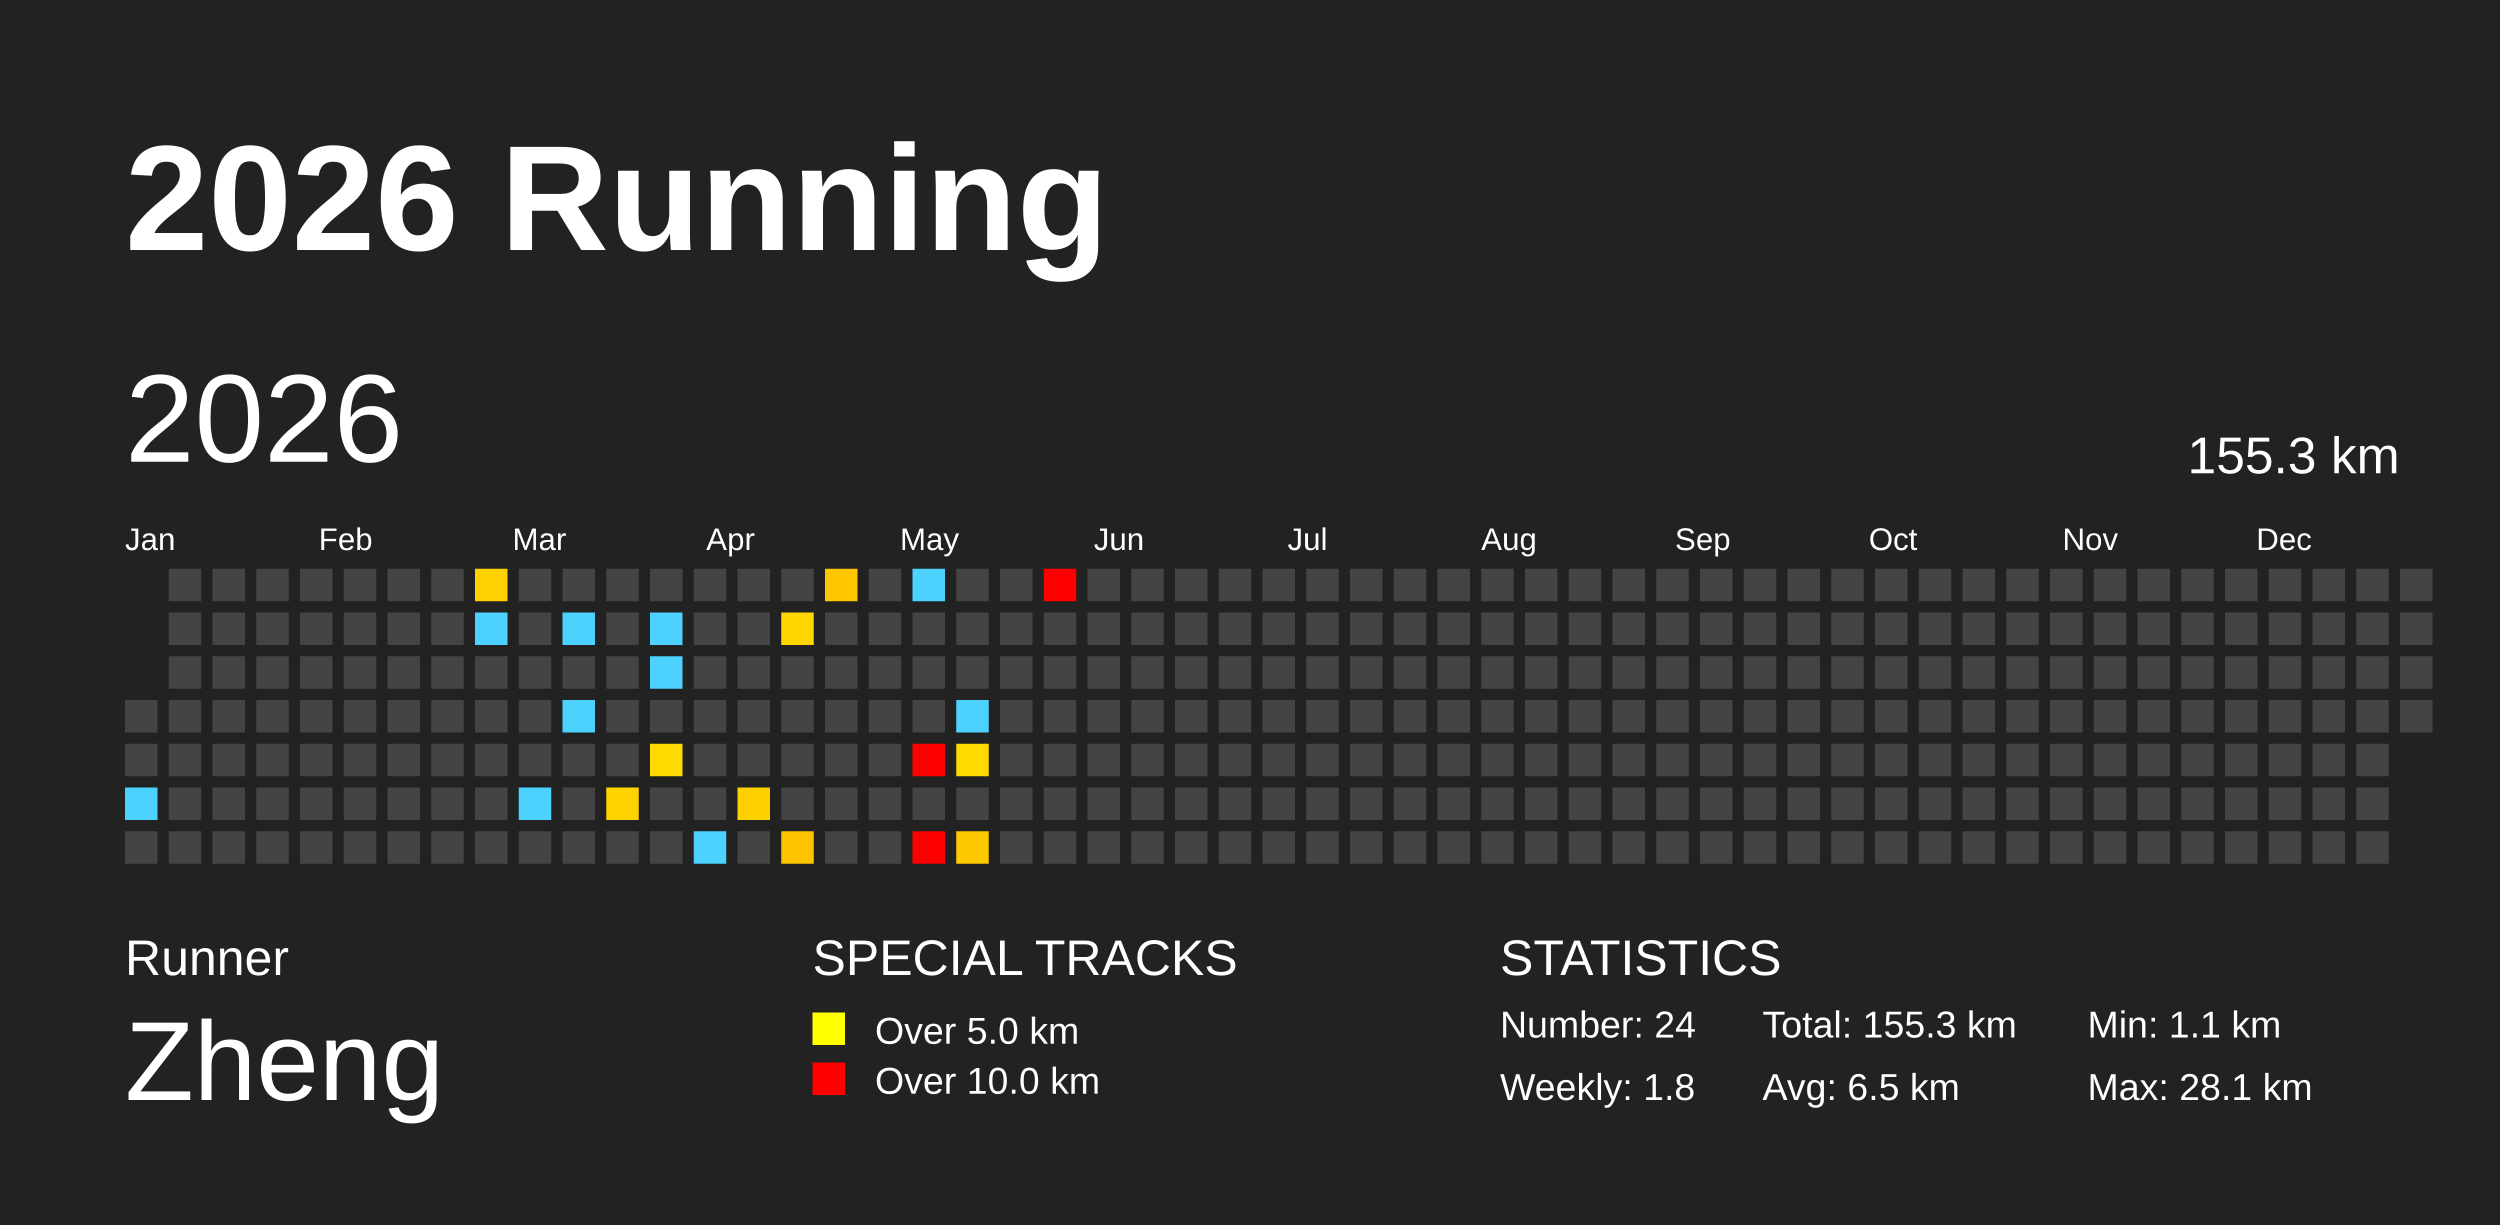
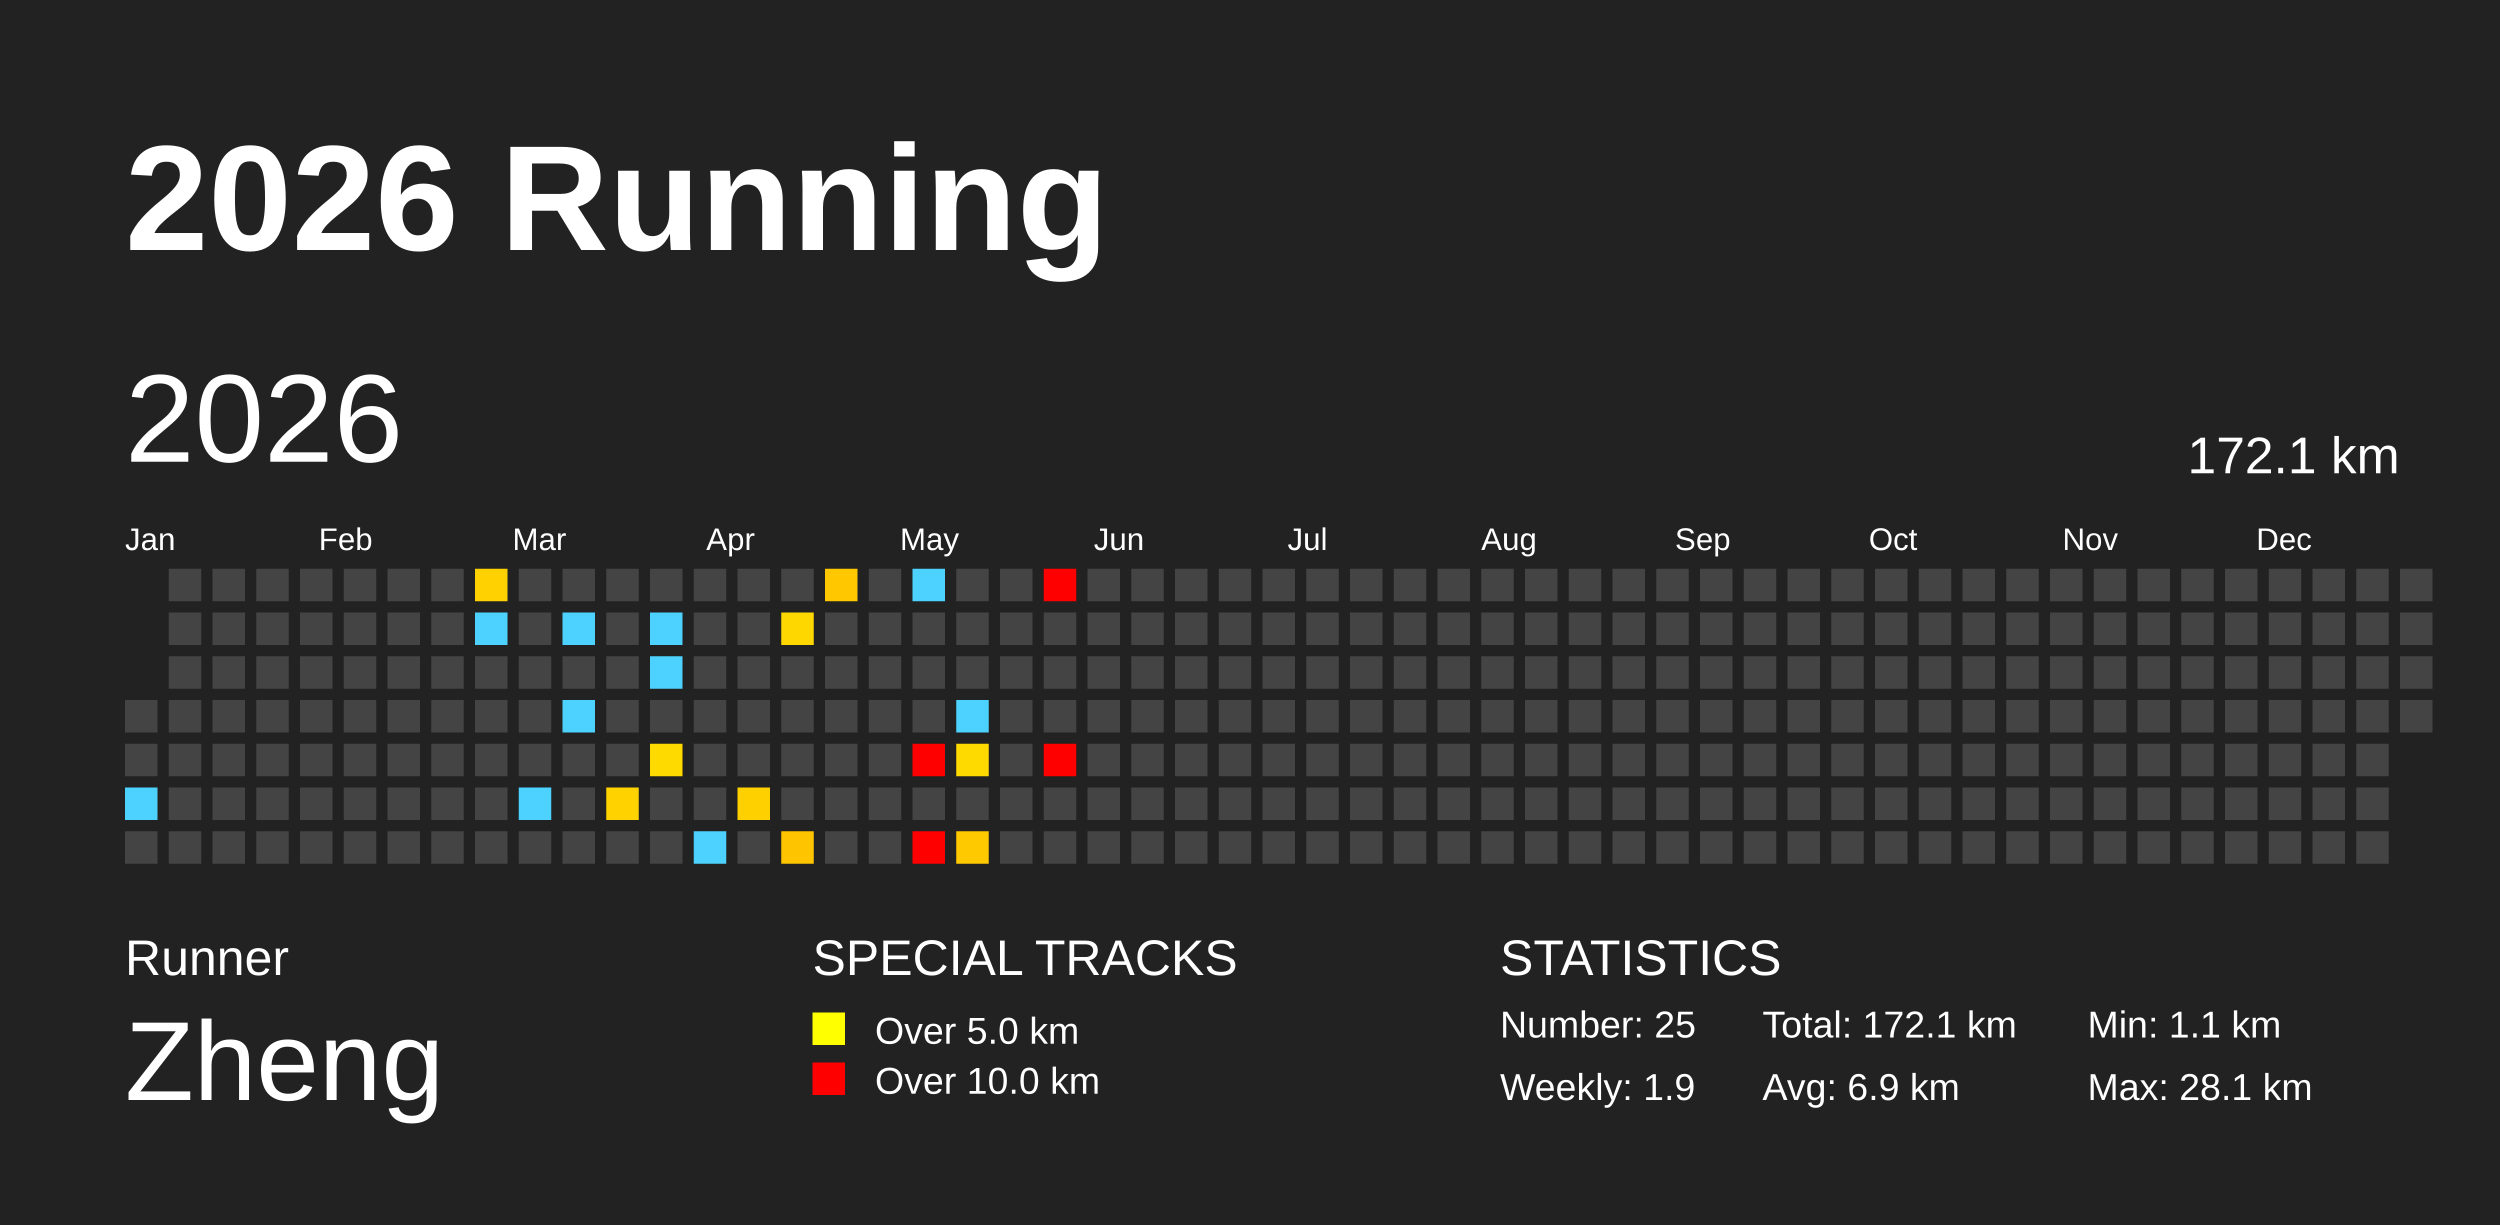
<svg xmlns="http://www.w3.org/2000/svg" baseProfile="full" height="98mm" version="1.1" viewBox="0,0,200,98" width="200mm">
  <defs />
  <rect fill="#222222" height="98" width="200" x="0" y="0" />
  <text fill="#FFFFFF" style="font-size:12px; font-family:Arial; font-weight:bold;" x="10" y="20">2026 Running</text>
  <text fill="#FFFFFF" style="font-size:4px; font-family:Arial" x="10" y="78">Runner</text>
  <text fill="#FFFFFF" style="font-size:9px; font-family:Arial" x="10" y="88">Zheng</text>
  <text fill="#FFFFFF" style="font-size:4px; font-family:Arial" x="65" y="78">SPECIAL TRACKS</text>
  <rect fill="yellow" height="2.6" width="2.6" x="65" y="81" />
  <text fill="#FFFFFF" style="font-size:3px; font-family:Arial" x="70" y="83.5">Over 5.0 km</text>
  <rect fill="red" height="2.6" width="2.6" x="65" y="85" />
  <text fill="#FFFFFF" style="font-size:3px; font-family:Arial" x="70" y="87.5">Over 10.0 km</text>
  <text fill="#FFFFFF" style="font-size:4px; font-family:Arial" x="120" y="78">STATISTICS</text>
-   <text fill="#FFFFFF" style="font-size:3px; font-family:Arial" x="120" y="83">Number: 24</text>
-   <text fill="#FFFFFF" style="font-size:3px; font-family:Arial" x="120" y="88">Weekly: 1.8</text>
-   <text fill="#FFFFFF" style="font-size:3px; font-family:Arial" x="141" y="83">Total: 155.3 km</text>
-   <text fill="#FFFFFF" style="font-size:3px; font-family:Arial" x="141" y="88">Avg: 6.5 km</text>
+   <text fill="#FFFFFF" style="font-size:3px; font-family:Arial" x="120" y="83">Number: 25</text>
+   <text fill="#FFFFFF" style="font-size:3px; font-family:Arial" x="120" y="88">Weekly: 1.9</text>
+   <text fill="#FFFFFF" style="font-size:3px; font-family:Arial" x="141" y="83">Total: 172.1 km</text>
+   <text fill="#FFFFFF" style="font-size:3px; font-family:Arial" x="141" y="88">Avg: 6.9 km</text>
  <text fill="#FFFFFF" style="font-size:3px; font-family:Arial" x="167" y="83">Min: 1.1 km</text>
  <text fill="#FFFFFF" style="font-size:3px; font-family:Arial" x="167" y="88">Max: 28.1 km</text>
  <text dominant-baseline="hanging" fill="#FFFFFF" style="font-size:10.0px; font-family:Arial;" x="10" y="30">2026</text>
-   <text dominant-baseline="hanging" fill="#FFFFFF" style="font-size:4.125px; font-family:Arial;" x="175" y="35">155.3 km</text>
+   <text dominant-baseline="hanging" fill="#FFFFFF" style="font-size:4.125px; font-family:Arial;" x="175" y="35">172.1 km</text>
  <text fill="#FFFFFF" style="font-size:2.5px; font-family:Arial" x="10.0" y="44">Jan</text>
  <text fill="#FFFFFF" style="font-size:2.5px; font-family:Arial" x="25.5" y="44">Feb</text>
  <text fill="#FFFFFF" style="font-size:2.5px; font-family:Arial" x="41.0" y="44">Mar</text>
  <text fill="#FFFFFF" style="font-size:2.5px; font-family:Arial" x="56.5" y="44">Apr</text>
  <text fill="#FFFFFF" style="font-size:2.5px; font-family:Arial" x="72.0" y="44">May</text>
  <text fill="#FFFFFF" style="font-size:2.5px; font-family:Arial" x="87.5" y="44">Jun</text>
  <text fill="#FFFFFF" style="font-size:2.5px; font-family:Arial" x="103.0" y="44">Jul</text>
  <text fill="#FFFFFF" style="font-size:2.5px; font-family:Arial" x="118.5" y="44">Aug</text>
  <text fill="#FFFFFF" style="font-size:2.5px; font-family:Arial" x="134.0" y="44">Sep</text>
  <text fill="#FFFFFF" style="font-size:2.5px; font-family:Arial" x="149.5" y="44">Oct</text>
  <text fill="#FFFFFF" style="font-size:2.5px; font-family:Arial" x="165.0" y="44">Nov</text>
  <text fill="#FFFFFF" style="font-size:2.5px; font-family:Arial" x="180.5" y="44">Dec</text>
  <rect fill="#444444" height="2.6" width="2.6" x="10.0" y="56.0" />
  <rect fill="#444444" height="2.6" width="2.6" x="10.0" y="59.5" />
  <rect fill="#4dd2ff" height="2.6" width="2.6" x="10.0" y="63.0" />
  <rect fill="#444444" height="2.6" width="2.6" x="10.0" y="66.5" />
  <rect fill="#444444" height="2.6" width="2.6" x="13.5" y="45.5" />
  <rect fill="#444444" height="2.6" width="2.6" x="13.5" y="49.0" />
  <rect fill="#444444" height="2.6" width="2.6" x="13.5" y="52.5" />
  <rect fill="#444444" height="2.6" width="2.6" x="13.5" y="56.0" />
  <rect fill="#444444" height="2.6" width="2.6" x="13.5" y="59.5" />
  <rect fill="#444444" height="2.6" width="2.6" x="13.5" y="63.0" />
  <rect fill="#444444" height="2.6" width="2.6" x="13.5" y="66.5" />
  <rect fill="#444444" height="2.6" width="2.6" x="17.0" y="45.5" />
  <rect fill="#444444" height="2.6" width="2.6" x="17.0" y="49.0" />
  <rect fill="#444444" height="2.6" width="2.6" x="17.0" y="52.5" />
  <rect fill="#444444" height="2.6" width="2.6" x="17.0" y="56.0" />
  <rect fill="#444444" height="2.6" width="2.6" x="17.0" y="59.5" />
  <rect fill="#444444" height="2.6" width="2.6" x="17.0" y="63.0" />
  <rect fill="#444444" height="2.6" width="2.6" x="17.0" y="66.5" />
  <rect fill="#444444" height="2.6" width="2.6" x="20.5" y="45.5" />
  <rect fill="#444444" height="2.6" width="2.6" x="20.5" y="49.0" />
  <rect fill="#444444" height="2.6" width="2.6" x="20.5" y="52.5" />
  <rect fill="#444444" height="2.6" width="2.6" x="20.5" y="56.0" />
  <rect fill="#444444" height="2.6" width="2.6" x="20.5" y="59.5" />
  <rect fill="#444444" height="2.6" width="2.6" x="20.5" y="63.0" />
  <rect fill="#444444" height="2.6" width="2.6" x="20.5" y="66.5" />
  <rect fill="#444444" height="2.6" width="2.6" x="24.0" y="45.5" />
  <rect fill="#444444" height="2.6" width="2.6" x="24.0" y="49.0" />
  <rect fill="#444444" height="2.6" width="2.6" x="24.0" y="52.5" />
  <rect fill="#444444" height="2.6" width="2.6" x="24.0" y="56.0" />
  <rect fill="#444444" height="2.6" width="2.6" x="24.0" y="59.5" />
  <rect fill="#444444" height="2.6" width="2.6" x="24.0" y="63.0" />
  <rect fill="#444444" height="2.6" width="2.6" x="24.0" y="66.5" />
  <rect fill="#444444" height="2.6" width="2.6" x="27.5" y="45.5" />
  <rect fill="#444444" height="2.6" width="2.6" x="27.5" y="49.0" />
  <rect fill="#444444" height="2.6" width="2.6" x="27.5" y="52.5" />
  <rect fill="#444444" height="2.6" width="2.6" x="27.5" y="56.0" />
  <rect fill="#444444" height="2.6" width="2.6" x="27.5" y="59.5" />
  <rect fill="#444444" height="2.6" width="2.6" x="27.5" y="63.0" />
  <rect fill="#444444" height="2.6" width="2.6" x="27.5" y="66.5" />
  <rect fill="#444444" height="2.6" width="2.6" x="31.0" y="45.5" />
  <rect fill="#444444" height="2.6" width="2.6" x="31.0" y="49.0" />
  <rect fill="#444444" height="2.6" width="2.6" x="31.0" y="52.5" />
  <rect fill="#444444" height="2.6" width="2.6" x="31.0" y="56.0" />
  <rect fill="#444444" height="2.6" width="2.6" x="31.0" y="59.5" />
  <rect fill="#444444" height="2.6" width="2.6" x="31.0" y="63.0" />
  <rect fill="#444444" height="2.6" width="2.6" x="31.0" y="66.5" />
  <rect fill="#444444" height="2.6" width="2.6" x="34.5" y="45.5" />
  <rect fill="#444444" height="2.6" width="2.6" x="34.5" y="49.0" />
  <rect fill="#444444" height="2.6" width="2.6" x="34.5" y="52.5" />
  <rect fill="#444444" height="2.6" width="2.6" x="34.5" y="56.0" />
  <rect fill="#444444" height="2.6" width="2.6" x="34.5" y="59.5" />
  <rect fill="#444444" height="2.6" width="2.6" x="34.5" y="63.0" />
  <rect fill="#444444" height="2.6" width="2.6" x="34.5" y="66.5" />
  <rect fill="#ffd100" height="2.6" width="2.6" x="38.0" y="45.5" />
  <rect fill="#4dd2ff" height="2.6" width="2.6" x="38.0" y="49.0" />
  <rect fill="#444444" height="2.6" width="2.6" x="38.0" y="52.5" />
  <rect fill="#444444" height="2.6" width="2.6" x="38.0" y="56.0" />
  <rect fill="#444444" height="2.6" width="2.6" x="38.0" y="59.5" />
  <rect fill="#444444" height="2.6" width="2.6" x="38.0" y="63.0" />
  <rect fill="#444444" height="2.6" width="2.6" x="38.0" y="66.5" />
  <rect fill="#444444" height="2.6" width="2.6" x="41.5" y="45.5" />
  <rect fill="#444444" height="2.6" width="2.6" x="41.5" y="49.0" />
  <rect fill="#444444" height="2.6" width="2.6" x="41.5" y="52.5" />
  <rect fill="#444444" height="2.6" width="2.6" x="41.5" y="56.0" />
  <rect fill="#444444" height="2.6" width="2.6" x="41.5" y="59.5" />
  <rect fill="#4dd2ff" height="2.6" width="2.6" x="41.5" y="63.0" />
  <rect fill="#444444" height="2.6" width="2.6" x="41.5" y="66.5" />
  <rect fill="#444444" height="2.6" width="2.6" x="45.0" y="45.5" />
  <rect fill="#4dd2ff" height="2.6" width="2.6" x="45.0" y="49.0" />
  <rect fill="#444444" height="2.6" width="2.6" x="45.0" y="52.5" />
  <rect fill="#4dd2ff" height="2.6" width="2.6" x="45.0" y="56.0" />
  <rect fill="#444444" height="2.6" width="2.6" x="45.0" y="59.5" />
  <rect fill="#444444" height="2.6" width="2.6" x="45.0" y="63.0" />
  <rect fill="#444444" height="2.6" width="2.6" x="45.0" y="66.5" />
  <rect fill="#444444" height="2.6" width="2.6" x="48.5" y="45.5" />
  <rect fill="#444444" height="2.6" width="2.6" x="48.5" y="49.0" />
  <rect fill="#444444" height="2.6" width="2.6" x="48.5" y="52.5" />
  <rect fill="#444444" height="2.6" width="2.6" x="48.5" y="56.0" />
  <rect fill="#444444" height="2.6" width="2.6" x="48.5" y="59.5" />
  <rect fill="#ffd200" height="2.6" width="2.6" x="48.5" y="63.0" />
  <rect fill="#444444" height="2.6" width="2.6" x="48.5" y="66.5" />
  <rect fill="#444444" height="2.6" width="2.6" x="52.0" y="45.5" />
  <rect fill="#4dd2ff" height="2.6" width="2.6" x="52.0" y="49.0" />
  <rect fill="#4dd2ff" height="2.6" width="2.6" x="52.0" y="52.5" />
  <rect fill="#444444" height="2.6" width="2.6" x="52.0" y="56.0" />
  <rect fill="#ffda00" height="2.6" width="2.6" x="52.0" y="59.5" />
  <rect fill="#444444" height="2.6" width="2.6" x="52.0" y="63.0" />
  <rect fill="#444444" height="2.6" width="2.6" x="52.0" y="66.5" />
  <rect fill="#444444" height="2.6" width="2.6" x="55.5" y="45.5" />
  <rect fill="#444444" height="2.6" width="2.6" x="55.5" y="49.0" />
  <rect fill="#444444" height="2.6" width="2.6" x="55.5" y="52.5" />
  <rect fill="#444444" height="2.6" width="2.6" x="55.5" y="56.0" />
  <rect fill="#444444" height="2.6" width="2.6" x="55.5" y="59.5" />
  <rect fill="#444444" height="2.6" width="2.6" x="55.5" y="63.0" />
  <rect fill="#4dd2ff" height="2.6" width="2.6" x="55.5" y="66.5" />
  <rect fill="#444444" height="2.6" width="2.6" x="59.0" y="45.5" />
  <rect fill="#444444" height="2.6" width="2.6" x="59.0" y="49.0" />
  <rect fill="#444444" height="2.6" width="2.6" x="59.0" y="52.5" />
  <rect fill="#444444" height="2.6" width="2.6" x="59.0" y="56.0" />
  <rect fill="#444444" height="2.6" width="2.6" x="59.0" y="59.5" />
  <rect fill="#ffd000" height="2.6" width="2.6" x="59.0" y="63.0" />
  <rect fill="#444444" height="2.6" width="2.6" x="59.0" y="66.5" />
  <rect fill="#444444" height="2.6" width="2.6" x="62.5" y="45.5" />
  <rect fill="#ffd700" height="2.6" width="2.6" x="62.5" y="49.0" />
  <rect fill="#444444" height="2.6" width="2.6" x="62.5" y="52.5" />
  <rect fill="#444444" height="2.6" width="2.6" x="62.5" y="56.0" />
  <rect fill="#444444" height="2.6" width="2.6" x="62.5" y="59.5" />
  <rect fill="#444444" height="2.6" width="2.6" x="62.5" y="63.0" />
  <rect fill="#ffc400" height="2.6" width="2.6" x="62.5" y="66.5" />
  <rect fill="#ffc700" height="2.6" width="2.6" x="66.0" y="45.5" />
  <rect fill="#444444" height="2.6" width="2.6" x="66.0" y="49.0" />
  <rect fill="#444444" height="2.6" width="2.6" x="66.0" y="52.5" />
  <rect fill="#444444" height="2.6" width="2.6" x="66.0" y="56.0" />
  <rect fill="#444444" height="2.6" width="2.6" x="66.0" y="59.5" />
  <rect fill="#444444" height="2.6" width="2.6" x="66.0" y="63.0" />
  <rect fill="#444444" height="2.6" width="2.6" x="66.0" y="66.5" />
  <rect fill="#444444" height="2.6" width="2.6" x="69.5" y="45.5" />
  <rect fill="#444444" height="2.6" width="2.6" x="69.5" y="49.0" />
  <rect fill="#444444" height="2.6" width="2.6" x="69.5" y="52.5" />
  <rect fill="#444444" height="2.6" width="2.6" x="69.5" y="56.0" />
  <rect fill="#444444" height="2.6" width="2.6" x="69.5" y="59.5" />
  <rect fill="#444444" height="2.6" width="2.6" x="69.5" y="63.0" />
  <rect fill="#444444" height="2.6" width="2.6" x="69.5" y="66.5" />
  <rect fill="#4dd2ff" height="2.6" width="2.6" x="73.0" y="45.5" />
  <rect fill="#444444" height="2.6" width="2.6" x="73.0" y="49.0" />
  <rect fill="#444444" height="2.6" width="2.6" x="73.0" y="52.5" />
  <rect fill="#444444" height="2.6" width="2.6" x="73.0" y="56.0" />
  <rect fill="red" height="2.6" width="2.6" x="73.0" y="59.5" />
  <rect fill="#444444" height="2.6" width="2.6" x="73.0" y="63.0" />
  <rect fill="red" height="2.6" width="2.6" x="73.0" y="66.5" />
  <rect fill="#444444" height="2.6" width="2.6" x="76.5" y="45.5" />
  <rect fill="#444444" height="2.6" width="2.6" x="76.5" y="49.0" />
  <rect fill="#444444" height="2.6" width="2.6" x="76.5" y="52.5" />
  <rect fill="#4dd2ff" height="2.6" width="2.6" x="76.5" y="56.0" />
  <rect fill="#ffda00" height="2.6" width="2.6" x="76.5" y="59.5" />
  <rect fill="#444444" height="2.6" width="2.6" x="76.5" y="63.0" />
  <rect fill="#ffc900" height="2.6" width="2.6" x="76.5" y="66.5" />
  <rect fill="#444444" height="2.6" width="2.6" x="80.0" y="45.5" />
  <rect fill="#444444" height="2.6" width="2.6" x="80.0" y="49.0" />
  <rect fill="#444444" height="2.6" width="2.6" x="80.0" y="52.5" />
  <rect fill="#444444" height="2.6" width="2.6" x="80.0" y="56.0" />
  <rect fill="#444444" height="2.6" width="2.6" x="80.0" y="59.5" />
  <rect fill="#444444" height="2.6" width="2.6" x="80.0" y="63.0" />
  <rect fill="#444444" height="2.6" width="2.6" x="80.0" y="66.5" />
  <rect fill="red" height="2.6" width="2.6" x="83.5" y="45.5" />
  <rect fill="#444444" height="2.6" width="2.6" x="83.5" y="49.0" />
  <rect fill="#444444" height="2.6" width="2.6" x="83.5" y="52.5" />
  <rect fill="#444444" height="2.6" width="2.6" x="83.5" y="56.0" />
-   <rect fill="#444444" height="2.6" width="2.6" x="83.5" y="59.5" />
+   <rect fill="red" height="2.6" width="2.6" x="83.5" y="59.5" />
  <rect fill="#444444" height="2.6" width="2.6" x="83.5" y="63.0" />
  <rect fill="#444444" height="2.6" width="2.6" x="83.5" y="66.5" />
  <rect fill="#444444" height="2.6" width="2.6" x="87.0" y="45.5" />
  <rect fill="#444444" height="2.6" width="2.6" x="87.0" y="49.0" />
  <rect fill="#444444" height="2.6" width="2.6" x="87.0" y="52.5" />
  <rect fill="#444444" height="2.6" width="2.6" x="87.0" y="56.0" />
  <rect fill="#444444" height="2.6" width="2.6" x="87.0" y="59.5" />
  <rect fill="#444444" height="2.6" width="2.6" x="87.0" y="63.0" />
  <rect fill="#444444" height="2.6" width="2.6" x="87.0" y="66.5" />
  <rect fill="#444444" height="2.6" width="2.6" x="90.5" y="45.5" />
  <rect fill="#444444" height="2.6" width="2.6" x="90.5" y="49.0" />
  <rect fill="#444444" height="2.6" width="2.6" x="90.5" y="52.5" />
  <rect fill="#444444" height="2.6" width="2.6" x="90.5" y="56.0" />
  <rect fill="#444444" height="2.6" width="2.6" x="90.5" y="59.5" />
  <rect fill="#444444" height="2.6" width="2.6" x="90.5" y="63.0" />
  <rect fill="#444444" height="2.6" width="2.6" x="90.5" y="66.5" />
  <rect fill="#444444" height="2.6" width="2.6" x="94.0" y="45.5" />
  <rect fill="#444444" height="2.6" width="2.6" x="94.0" y="49.0" />
  <rect fill="#444444" height="2.6" width="2.6" x="94.0" y="52.5" />
  <rect fill="#444444" height="2.6" width="2.6" x="94.0" y="56.0" />
  <rect fill="#444444" height="2.6" width="2.6" x="94.0" y="59.5" />
  <rect fill="#444444" height="2.6" width="2.6" x="94.0" y="63.0" />
  <rect fill="#444444" height="2.6" width="2.6" x="94.0" y="66.5" />
  <rect fill="#444444" height="2.6" width="2.6" x="97.5" y="45.5" />
  <rect fill="#444444" height="2.6" width="2.6" x="97.5" y="49.0" />
  <rect fill="#444444" height="2.6" width="2.6" x="97.5" y="52.5" />
  <rect fill="#444444" height="2.6" width="2.6" x="97.5" y="56.0" />
  <rect fill="#444444" height="2.6" width="2.6" x="97.5" y="59.5" />
  <rect fill="#444444" height="2.6" width="2.6" x="97.5" y="63.0" />
  <rect fill="#444444" height="2.6" width="2.6" x="97.5" y="66.5" />
  <rect fill="#444444" height="2.6" width="2.6" x="101.0" y="45.5" />
  <rect fill="#444444" height="2.6" width="2.6" x="101.0" y="49.0" />
  <rect fill="#444444" height="2.6" width="2.6" x="101.0" y="52.5" />
  <rect fill="#444444" height="2.6" width="2.6" x="101.0" y="56.0" />
  <rect fill="#444444" height="2.6" width="2.6" x="101.0" y="59.5" />
  <rect fill="#444444" height="2.6" width="2.6" x="101.0" y="63.0" />
  <rect fill="#444444" height="2.6" width="2.6" x="101.0" y="66.5" />
  <rect fill="#444444" height="2.6" width="2.6" x="104.5" y="45.5" />
  <rect fill="#444444" height="2.6" width="2.6" x="104.5" y="49.0" />
  <rect fill="#444444" height="2.6" width="2.6" x="104.5" y="52.5" />
  <rect fill="#444444" height="2.6" width="2.6" x="104.5" y="56.0" />
  <rect fill="#444444" height="2.6" width="2.6" x="104.5" y="59.5" />
  <rect fill="#444444" height="2.6" width="2.6" x="104.5" y="63.0" />
  <rect fill="#444444" height="2.6" width="2.6" x="104.5" y="66.5" />
  <rect fill="#444444" height="2.6" width="2.6" x="108.0" y="45.5" />
  <rect fill="#444444" height="2.6" width="2.6" x="108.0" y="49.0" />
  <rect fill="#444444" height="2.6" width="2.6" x="108.0" y="52.5" />
  <rect fill="#444444" height="2.6" width="2.6" x="108.0" y="56.0" />
  <rect fill="#444444" height="2.6" width="2.6" x="108.0" y="59.5" />
  <rect fill="#444444" height="2.6" width="2.6" x="108.0" y="63.0" />
  <rect fill="#444444" height="2.6" width="2.6" x="108.0" y="66.5" />
  <rect fill="#444444" height="2.6" width="2.6" x="111.5" y="45.5" />
  <rect fill="#444444" height="2.6" width="2.6" x="111.5" y="49.0" />
  <rect fill="#444444" height="2.6" width="2.6" x="111.5" y="52.5" />
  <rect fill="#444444" height="2.6" width="2.6" x="111.5" y="56.0" />
  <rect fill="#444444" height="2.6" width="2.6" x="111.5" y="59.5" />
  <rect fill="#444444" height="2.6" width="2.6" x="111.5" y="63.0" />
  <rect fill="#444444" height="2.6" width="2.6" x="111.5" y="66.5" />
  <rect fill="#444444" height="2.6" width="2.6" x="115.0" y="45.5" />
  <rect fill="#444444" height="2.6" width="2.6" x="115.0" y="49.0" />
  <rect fill="#444444" height="2.6" width="2.6" x="115.0" y="52.5" />
  <rect fill="#444444" height="2.6" width="2.6" x="115.0" y="56.0" />
  <rect fill="#444444" height="2.6" width="2.6" x="115.0" y="59.5" />
  <rect fill="#444444" height="2.6" width="2.6" x="115.0" y="63.0" />
  <rect fill="#444444" height="2.6" width="2.6" x="115.0" y="66.5" />
  <rect fill="#444444" height="2.6" width="2.6" x="118.5" y="45.5" />
  <rect fill="#444444" height="2.6" width="2.6" x="118.5" y="49.0" />
  <rect fill="#444444" height="2.6" width="2.6" x="118.5" y="52.5" />
  <rect fill="#444444" height="2.6" width="2.6" x="118.5" y="56.0" />
  <rect fill="#444444" height="2.6" width="2.6" x="118.5" y="59.5" />
  <rect fill="#444444" height="2.6" width="2.6" x="118.5" y="63.0" />
  <rect fill="#444444" height="2.6" width="2.6" x="118.5" y="66.5" />
  <rect fill="#444444" height="2.6" width="2.6" x="122.0" y="45.5" />
  <rect fill="#444444" height="2.6" width="2.6" x="122.0" y="49.0" />
  <rect fill="#444444" height="2.6" width="2.6" x="122.0" y="52.5" />
  <rect fill="#444444" height="2.6" width="2.6" x="122.0" y="56.0" />
  <rect fill="#444444" height="2.6" width="2.6" x="122.0" y="59.5" />
  <rect fill="#444444" height="2.6" width="2.6" x="122.0" y="63.0" />
  <rect fill="#444444" height="2.6" width="2.6" x="122.0" y="66.5" />
  <rect fill="#444444" height="2.6" width="2.6" x="125.5" y="45.5" />
  <rect fill="#444444" height="2.6" width="2.6" x="125.5" y="49.0" />
  <rect fill="#444444" height="2.6" width="2.6" x="125.5" y="52.5" />
  <rect fill="#444444" height="2.6" width="2.6" x="125.5" y="56.0" />
  <rect fill="#444444" height="2.6" width="2.6" x="125.5" y="59.5" />
  <rect fill="#444444" height="2.6" width="2.6" x="125.5" y="63.0" />
  <rect fill="#444444" height="2.6" width="2.6" x="125.5" y="66.5" />
  <rect fill="#444444" height="2.6" width="2.6" x="129.0" y="45.5" />
  <rect fill="#444444" height="2.6" width="2.6" x="129.0" y="49.0" />
  <rect fill="#444444" height="2.6" width="2.6" x="129.0" y="52.5" />
  <rect fill="#444444" height="2.6" width="2.6" x="129.0" y="56.0" />
  <rect fill="#444444" height="2.6" width="2.6" x="129.0" y="59.5" />
  <rect fill="#444444" height="2.6" width="2.6" x="129.0" y="63.0" />
  <rect fill="#444444" height="2.6" width="2.6" x="129.0" y="66.5" />
  <rect fill="#444444" height="2.6" width="2.6" x="132.5" y="45.5" />
  <rect fill="#444444" height="2.6" width="2.6" x="132.5" y="49.0" />
  <rect fill="#444444" height="2.6" width="2.6" x="132.5" y="52.5" />
  <rect fill="#444444" height="2.6" width="2.6" x="132.5" y="56.0" />
  <rect fill="#444444" height="2.6" width="2.6" x="132.5" y="59.5" />
  <rect fill="#444444" height="2.6" width="2.6" x="132.5" y="63.0" />
  <rect fill="#444444" height="2.6" width="2.6" x="132.5" y="66.5" />
  <rect fill="#444444" height="2.6" width="2.6" x="136.0" y="45.5" />
  <rect fill="#444444" height="2.6" width="2.6" x="136.0" y="49.0" />
  <rect fill="#444444" height="2.6" width="2.6" x="136.0" y="52.5" />
  <rect fill="#444444" height="2.6" width="2.6" x="136.0" y="56.0" />
  <rect fill="#444444" height="2.6" width="2.6" x="136.0" y="59.5" />
  <rect fill="#444444" height="2.6" width="2.6" x="136.0" y="63.0" />
  <rect fill="#444444" height="2.6" width="2.6" x="136.0" y="66.5" />
  <rect fill="#444444" height="2.6" width="2.6" x="139.5" y="45.5" />
  <rect fill="#444444" height="2.6" width="2.6" x="139.5" y="49.0" />
  <rect fill="#444444" height="2.6" width="2.6" x="139.5" y="52.5" />
  <rect fill="#444444" height="2.6" width="2.6" x="139.5" y="56.0" />
  <rect fill="#444444" height="2.6" width="2.6" x="139.5" y="59.5" />
  <rect fill="#444444" height="2.6" width="2.6" x="139.5" y="63.0" />
  <rect fill="#444444" height="2.6" width="2.6" x="139.5" y="66.5" />
  <rect fill="#444444" height="2.6" width="2.6" x="143.0" y="45.5" />
  <rect fill="#444444" height="2.6" width="2.6" x="143.0" y="49.0" />
  <rect fill="#444444" height="2.6" width="2.6" x="143.0" y="52.5" />
  <rect fill="#444444" height="2.6" width="2.6" x="143.0" y="56.0" />
  <rect fill="#444444" height="2.6" width="2.6" x="143.0" y="59.5" />
  <rect fill="#444444" height="2.6" width="2.6" x="143.0" y="63.0" />
  <rect fill="#444444" height="2.6" width="2.6" x="143.0" y="66.5" />
  <rect fill="#444444" height="2.6" width="2.6" x="146.5" y="45.5" />
  <rect fill="#444444" height="2.6" width="2.6" x="146.5" y="49.0" />
  <rect fill="#444444" height="2.6" width="2.6" x="146.5" y="52.5" />
  <rect fill="#444444" height="2.6" width="2.6" x="146.5" y="56.0" />
  <rect fill="#444444" height="2.6" width="2.6" x="146.5" y="59.5" />
  <rect fill="#444444" height="2.6" width="2.6" x="146.5" y="63.0" />
  <rect fill="#444444" height="2.6" width="2.6" x="146.5" y="66.5" />
  <rect fill="#444444" height="2.6" width="2.6" x="150.0" y="45.5" />
  <rect fill="#444444" height="2.6" width="2.6" x="150.0" y="49.0" />
  <rect fill="#444444" height="2.6" width="2.6" x="150.0" y="52.5" />
  <rect fill="#444444" height="2.6" width="2.6" x="150.0" y="56.0" />
  <rect fill="#444444" height="2.6" width="2.6" x="150.0" y="59.5" />
  <rect fill="#444444" height="2.6" width="2.6" x="150.0" y="63.0" />
  <rect fill="#444444" height="2.6" width="2.6" x="150.0" y="66.5" />
  <rect fill="#444444" height="2.6" width="2.6" x="153.5" y="45.5" />
  <rect fill="#444444" height="2.6" width="2.6" x="153.5" y="49.0" />
  <rect fill="#444444" height="2.6" width="2.6" x="153.5" y="52.5" />
  <rect fill="#444444" height="2.6" width="2.6" x="153.5" y="56.0" />
  <rect fill="#444444" height="2.6" width="2.6" x="153.5" y="59.5" />
  <rect fill="#444444" height="2.6" width="2.6" x="153.5" y="63.0" />
  <rect fill="#444444" height="2.6" width="2.6" x="153.5" y="66.5" />
  <rect fill="#444444" height="2.6" width="2.6" x="157.0" y="45.5" />
  <rect fill="#444444" height="2.6" width="2.6" x="157.0" y="49.0" />
  <rect fill="#444444" height="2.6" width="2.6" x="157.0" y="52.5" />
  <rect fill="#444444" height="2.6" width="2.6" x="157.0" y="56.0" />
  <rect fill="#444444" height="2.6" width="2.6" x="157.0" y="59.5" />
  <rect fill="#444444" height="2.6" width="2.6" x="157.0" y="63.0" />
  <rect fill="#444444" height="2.6" width="2.6" x="157.0" y="66.5" />
  <rect fill="#444444" height="2.6" width="2.6" x="160.5" y="45.5" />
  <rect fill="#444444" height="2.6" width="2.6" x="160.5" y="49.0" />
  <rect fill="#444444" height="2.6" width="2.6" x="160.5" y="52.5" />
  <rect fill="#444444" height="2.6" width="2.6" x="160.5" y="56.0" />
  <rect fill="#444444" height="2.6" width="2.6" x="160.5" y="59.5" />
  <rect fill="#444444" height="2.6" width="2.6" x="160.5" y="63.0" />
  <rect fill="#444444" height="2.6" width="2.6" x="160.5" y="66.5" />
  <rect fill="#444444" height="2.6" width="2.6" x="164.0" y="45.5" />
  <rect fill="#444444" height="2.6" width="2.6" x="164.0" y="49.0" />
  <rect fill="#444444" height="2.6" width="2.6" x="164.0" y="52.5" />
  <rect fill="#444444" height="2.6" width="2.6" x="164.0" y="56.0" />
  <rect fill="#444444" height="2.6" width="2.6" x="164.0" y="59.5" />
  <rect fill="#444444" height="2.6" width="2.6" x="164.0" y="63.0" />
  <rect fill="#444444" height="2.6" width="2.6" x="164.0" y="66.5" />
  <rect fill="#444444" height="2.6" width="2.6" x="167.5" y="45.5" />
  <rect fill="#444444" height="2.6" width="2.6" x="167.5" y="49.0" />
  <rect fill="#444444" height="2.6" width="2.6" x="167.5" y="52.5" />
  <rect fill="#444444" height="2.6" width="2.6" x="167.5" y="56.0" />
  <rect fill="#444444" height="2.6" width="2.6" x="167.5" y="59.5" />
  <rect fill="#444444" height="2.6" width="2.6" x="167.5" y="63.0" />
  <rect fill="#444444" height="2.6" width="2.6" x="167.5" y="66.5" />
  <rect fill="#444444" height="2.6" width="2.6" x="171.0" y="45.5" />
  <rect fill="#444444" height="2.6" width="2.6" x="171.0" y="49.0" />
  <rect fill="#444444" height="2.6" width="2.6" x="171.0" y="52.5" />
  <rect fill="#444444" height="2.6" width="2.6" x="171.0" y="56.0" />
  <rect fill="#444444" height="2.6" width="2.6" x="171.0" y="59.5" />
  <rect fill="#444444" height="2.6" width="2.6" x="171.0" y="63.0" />
  <rect fill="#444444" height="2.6" width="2.6" x="171.0" y="66.5" />
  <rect fill="#444444" height="2.6" width="2.6" x="174.5" y="45.5" />
  <rect fill="#444444" height="2.6" width="2.6" x="174.5" y="49.0" />
  <rect fill="#444444" height="2.6" width="2.6" x="174.5" y="52.5" />
  <rect fill="#444444" height="2.6" width="2.6" x="174.5" y="56.0" />
  <rect fill="#444444" height="2.6" width="2.6" x="174.5" y="59.5" />
  <rect fill="#444444" height="2.6" width="2.6" x="174.5" y="63.0" />
  <rect fill="#444444" height="2.6" width="2.6" x="174.5" y="66.5" />
  <rect fill="#444444" height="2.6" width="2.6" x="178.0" y="45.5" />
  <rect fill="#444444" height="2.6" width="2.6" x="178.0" y="49.0" />
  <rect fill="#444444" height="2.6" width="2.6" x="178.0" y="52.5" />
  <rect fill="#444444" height="2.6" width="2.6" x="178.0" y="56.0" />
  <rect fill="#444444" height="2.6" width="2.6" x="178.0" y="59.5" />
  <rect fill="#444444" height="2.6" width="2.6" x="178.0" y="63.0" />
  <rect fill="#444444" height="2.6" width="2.6" x="178.0" y="66.5" />
  <rect fill="#444444" height="2.6" width="2.6" x="181.5" y="45.5" />
  <rect fill="#444444" height="2.6" width="2.6" x="181.5" y="49.0" />
  <rect fill="#444444" height="2.6" width="2.6" x="181.5" y="52.5" />
  <rect fill="#444444" height="2.6" width="2.6" x="181.5" y="56.0" />
  <rect fill="#444444" height="2.6" width="2.6" x="181.5" y="59.5" />
  <rect fill="#444444" height="2.6" width="2.6" x="181.5" y="63.0" />
  <rect fill="#444444" height="2.6" width="2.6" x="181.5" y="66.5" />
  <rect fill="#444444" height="2.6" width="2.6" x="185.0" y="45.5" />
  <rect fill="#444444" height="2.6" width="2.6" x="185.0" y="49.0" />
  <rect fill="#444444" height="2.6" width="2.6" x="185.0" y="52.5" />
  <rect fill="#444444" height="2.6" width="2.6" x="185.0" y="56.0" />
  <rect fill="#444444" height="2.6" width="2.6" x="185.0" y="59.5" />
  <rect fill="#444444" height="2.6" width="2.6" x="185.0" y="63.0" />
  <rect fill="#444444" height="2.6" width="2.6" x="185.0" y="66.5" />
  <rect fill="#444444" height="2.6" width="2.6" x="188.5" y="45.5" />
  <rect fill="#444444" height="2.6" width="2.6" x="188.5" y="49.0" />
  <rect fill="#444444" height="2.6" width="2.6" x="188.5" y="52.5" />
  <rect fill="#444444" height="2.6" width="2.6" x="188.5" y="56.0" />
  <rect fill="#444444" height="2.6" width="2.6" x="188.5" y="59.5" />
  <rect fill="#444444" height="2.6" width="2.6" x="188.5" y="63.0" />
  <rect fill="#444444" height="2.6" width="2.6" x="188.5" y="66.5" />
  <rect fill="#444444" height="2.6" width="2.6" x="192.0" y="45.5" />
  <rect fill="#444444" height="2.6" width="2.6" x="192.0" y="49.0" />
  <rect fill="#444444" height="2.6" width="2.6" x="192.0" y="52.5" />
  <rect fill="#444444" height="2.6" width="2.6" x="192.0" y="56.0" />
</svg>
